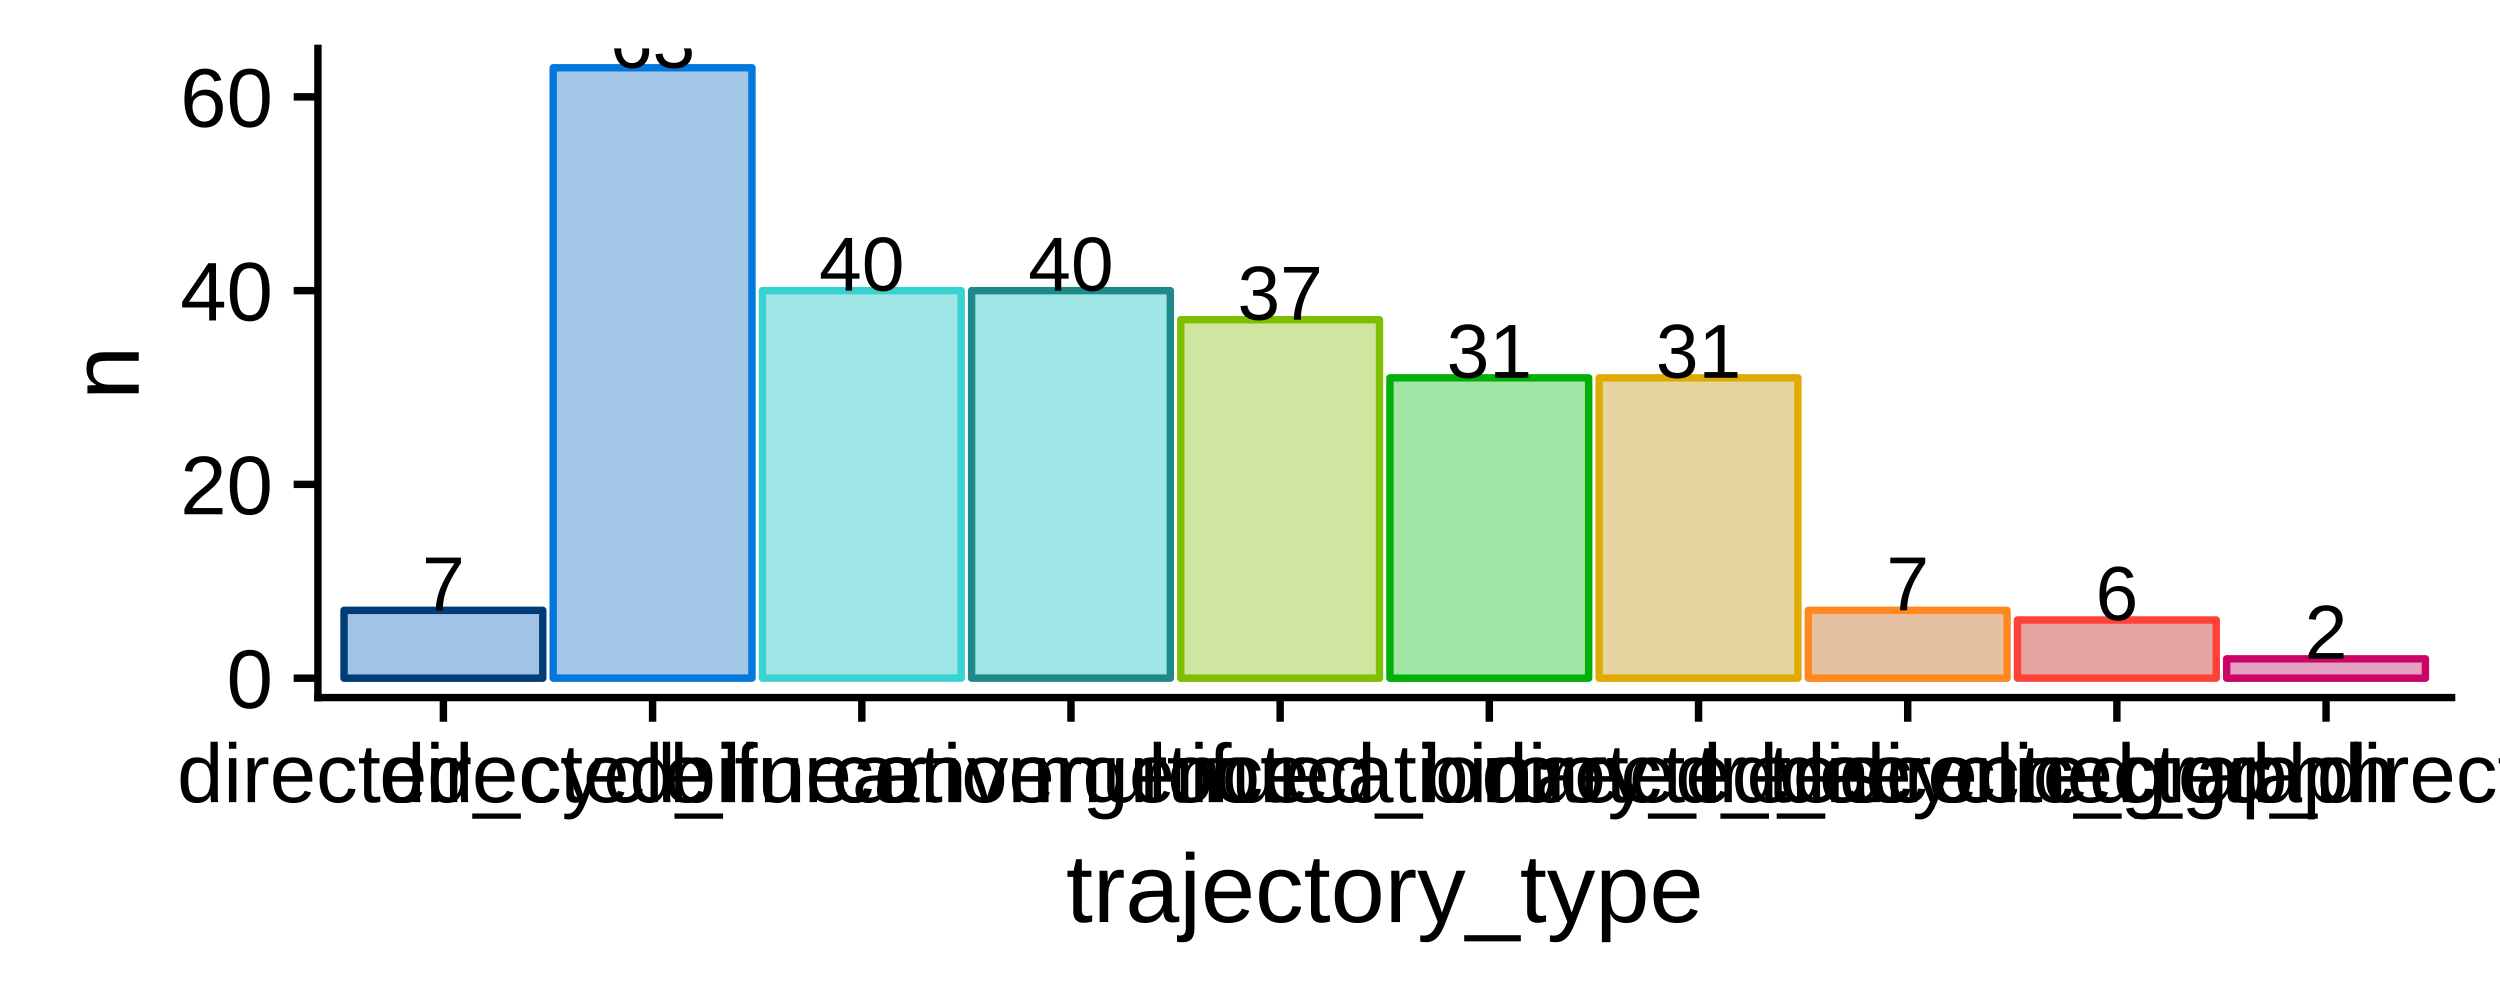
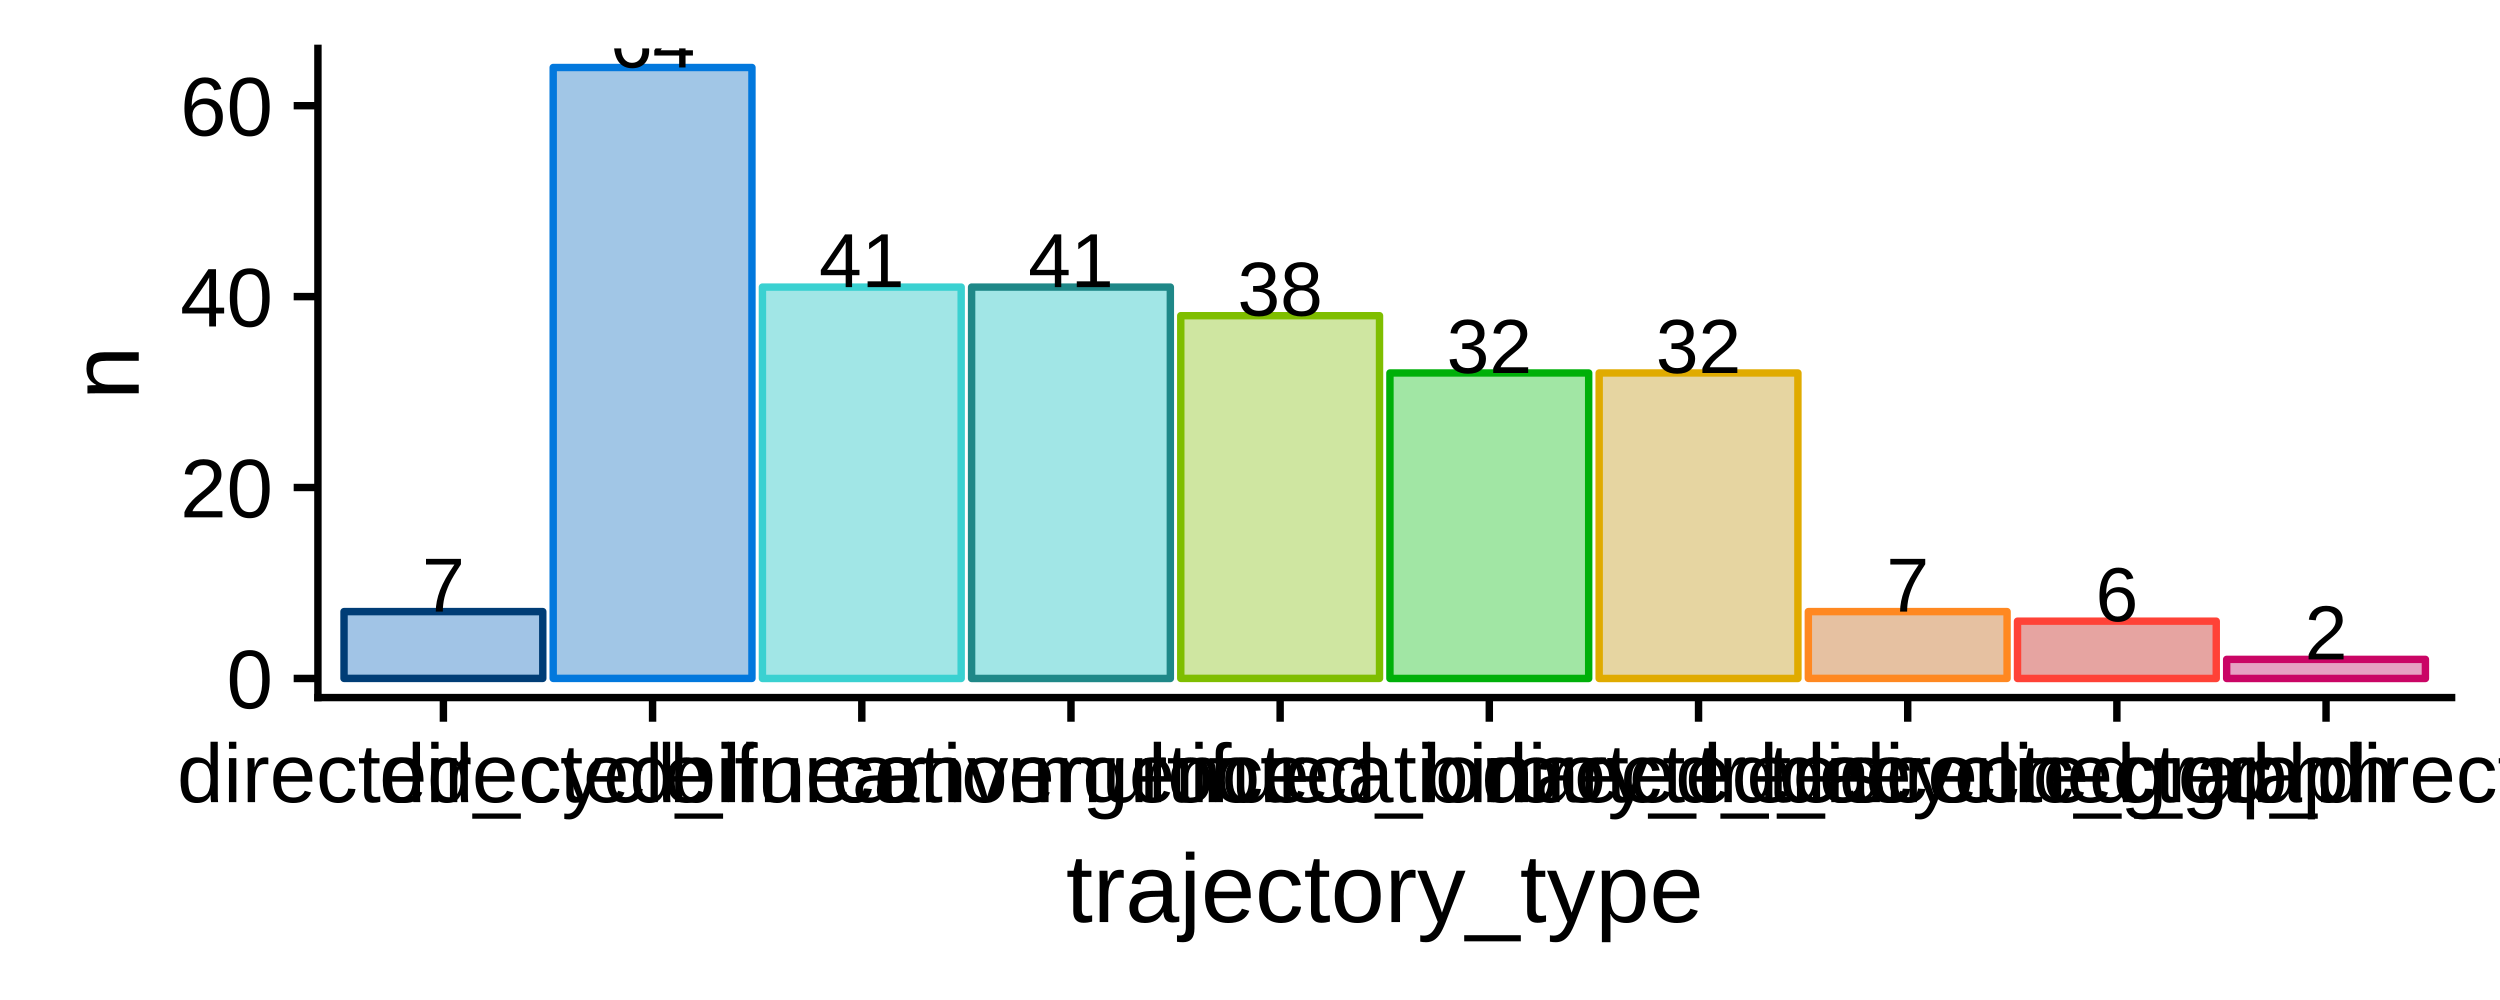
<svg xmlns="http://www.w3.org/2000/svg" viewBox="0 0 360.00 144.00">
  <defs>
    <style type="text/css">
    line, polyline, path, rect, circle {
      fill: none;
      stroke: #000000;
      stroke-linecap: round;
      stroke-linejoin: round;
      stroke-miterlimit: 10.00;
    }
  </style>
  </defs>
  <rect width="100%" height="100%" style="stroke: none; fill: #FFFFFF;" />
  <defs>
    <clipPath id="cpNDUuNzc3MnwzNTMuMDI2fDEwMC40NDV8Ni45NzM4NQ==">
      <rect x="45.78" y="6.97" width="307.25" height="93.47" />
    </clipPath>
  </defs>
-   <rect x="49.54" y="87.89" width="28.62" height="9.77" style="stroke-width: 1.07; stroke: #003D76; stroke-linecap: butt; fill: #A1C4E6;" clip-path="url(#cpNDUuNzc3MnwzNTMuMDI2fDEwMC40NDV8Ni45NzM4NQ==)" />
-   <rect x="79.66" y="9.76" width="28.62" height="87.89" style="stroke-width: 1.07; stroke: #0278DD; stroke-linecap: butt; fill: #A1C6E6;" clip-path="url(#cpNDUuNzc3MnwzNTMuMDI2fDEwMC40NDV8Ni45NzM4NQ==)" />
-   <rect x="109.79" y="41.85" width="28.62" height="55.80" style="stroke-width: 1.07; stroke: #3AD1D1; stroke-linecap: butt; fill: #A1E6E6;" clip-path="url(#cpNDUuNzc3MnwzNTMuMDI2fDEwMC40NDV8Ni45NzM4NQ==)" />
-   <rect x="139.91" y="41.85" width="28.62" height="55.80" style="stroke-width: 1.07; stroke: #1F8888; stroke-linecap: butt; fill: #A1E6E6;" clip-path="url(#cpNDUuNzc3MnwzNTMuMDI2fDEwMC40NDV8Ni45NzM4NQ==)" />
-   <rect x="170.03" y="46.04" width="28.62" height="51.62" style="stroke-width: 1.07; stroke: #7FBE00; stroke-linecap: butt; fill: #CFE6A1;" clip-path="url(#cpNDUuNzc3MnwzNTMuMDI2fDEwMC40NDV8Ni45NzM4NQ==)" />
-   <rect x="200.15" y="54.41" width="28.62" height="43.25" style="stroke-width: 1.07; stroke: #00B009; stroke-linecap: butt; fill: #A1E6A4;" clip-path="url(#cpNDUuNzc3MnwzNTMuMDI2fDEwMC40NDV8Ni45NzM4NQ==)" />
-   <rect x="230.28" y="54.41" width="28.62" height="43.25" style="stroke-width: 1.07; stroke: #E0AB00; stroke-linecap: butt; fill: #E6D5A1;" clip-path="url(#cpNDUuNzc3MnwzNTMuMDI2fDEwMC40NDV8Ni45NzM4NQ==)" />
-   <rect x="260.40" y="87.89" width="28.62" height="9.77" style="stroke-width: 1.07; stroke: #FF8821; stroke-linecap: butt; fill: #E6C1A1;" clip-path="url(#cpNDUuNzc3MnwzNTMuMDI2fDEwMC40NDV8Ni45NzM4NQ==)" />
-   <rect x="290.52" y="89.28" width="28.62" height="8.37" style="stroke-width: 1.07; stroke: #FF4237; stroke-linecap: butt; fill: #E6A4A1;" clip-path="url(#cpNDUuNzc3MnwzNTMuMDI2fDEwMC40NDV8Ni45NzM4NQ==)" />
-   <rect x="320.64" y="94.87" width="28.62" height="2.79" style="stroke-width: 1.07; stroke: #CA0565; stroke-linecap: butt; fill: #E6A1C2;" clip-path="url(#cpNDUuNzc3MnwzNTMuMDI2fDEwMC40NDV8Ni45NzM4NQ==)" />
+   <rect x="49.54" y="88.07" width="28.62" height="9.62" style="stroke-width: 1.07; stroke: #003D76; stroke-linecap: butt; fill: #A1C4E6;" clip-path="url(#cpNDUuNzc3MnwzNTMuMDI2fDEwMC40NDV8Ni45NzM4NQ==)" />
+   <rect x="79.66" y="9.72" width="28.62" height="87.97" style="stroke-width: 1.07; stroke: #0278DD; stroke-linecap: butt; fill: #A1C6E6;" clip-path="url(#cpNDUuNzc3MnwzNTMuMDI2fDEwMC40NDV8Ni45NzM4NQ==)" />
+   <rect x="109.79" y="41.34" width="28.62" height="56.36" style="stroke-width: 1.07; stroke: #3AD1D1; stroke-linecap: butt; fill: #A1E6E6;" clip-path="url(#cpNDUuNzc3MnwzNTMuMDI2fDEwMC40NDV8Ni45NzM4NQ==)" />
+   <rect x="139.91" y="41.34" width="28.62" height="56.36" style="stroke-width: 1.07; stroke: #1F8888; stroke-linecap: butt; fill: #A1E6E6;" clip-path="url(#cpNDUuNzc3MnwzNTMuMDI2fDEwMC40NDV8Ni45NzM4NQ==)" />
+   <rect x="170.03" y="45.46" width="28.62" height="52.23" style="stroke-width: 1.07; stroke: #7FBE00; stroke-linecap: butt; fill: #CFE6A1;" clip-path="url(#cpNDUuNzc3MnwzNTMuMDI2fDEwMC40NDV8Ni45NzM4NQ==)" />
+   <rect x="200.15" y="53.71" width="28.62" height="43.99" style="stroke-width: 1.07; stroke: #00B009; stroke-linecap: butt; fill: #A1E6A4;" clip-path="url(#cpNDUuNzc3MnwzNTMuMDI2fDEwMC40NDV8Ni45NzM4NQ==)" />
+   <rect x="230.28" y="53.71" width="28.62" height="43.99" style="stroke-width: 1.07; stroke: #E0AB00; stroke-linecap: butt; fill: #E6D5A1;" clip-path="url(#cpNDUuNzc3MnwzNTMuMDI2fDEwMC40NDV8Ni45NzM4NQ==)" />
+   <rect x="260.40" y="88.07" width="28.62" height="9.62" style="stroke-width: 1.07; stroke: #FF8821; stroke-linecap: butt; fill: #E6C1A1;" clip-path="url(#cpNDUuNzc3MnwzNTMuMDI2fDEwMC40NDV8Ni45NzM4NQ==)" />
+   <rect x="290.52" y="89.45" width="28.62" height="8.25" style="stroke-width: 1.07; stroke: #FF4237; stroke-linecap: butt; fill: #E6A4A1;" clip-path="url(#cpNDUuNzc3MnwzNTMuMDI2fDEwMC40NDV8Ni45NzM4NQ==)" />
+   <rect x="320.64" y="94.95" width="28.62" height="2.75" style="stroke-width: 1.07; stroke: #CA0565; stroke-linecap: butt; fill: #E6A1C2;" clip-path="url(#cpNDUuNzc3MnwzNTMuMDI2fDEwMC40NDV8Ni45NzM4NQ==)" />
  <g clip-path="url(#cpNDUuNzc3MnwzNTMuMDI2fDEwMC40NDV8Ni45NzM4NQ==)">
-     <text x="60.78" y="87.89" style="font-size: 11.04px; font-family: Arial;" textLength="6.14px" lengthAdjust="spacingAndGlyphs">7</text>
+     <text x="60.78" y="88.07" style="font-size: 11.04px; font-family: Arial;" textLength="6.14px" lengthAdjust="spacingAndGlyphs">7</text>
  </g>
  <g clip-path="url(#cpNDUuNzc3MnwzNTMuMDI2fDEwMC40NDV8Ni45NzM4NQ==)">
-     <text x="87.83" y="9.76" style="font-size: 11.04px; font-family: Arial;" textLength="12.29px" lengthAdjust="spacingAndGlyphs">63</text>
+     <text x="87.83" y="9.72" style="font-size: 11.04px; font-family: Arial;" textLength="12.29px" lengthAdjust="spacingAndGlyphs">64</text>
  </g>
  <g clip-path="url(#cpNDUuNzc3MnwzNTMuMDI2fDEwMC40NDV8Ni45NzM4NQ==)">
-     <text x="117.95" y="41.85" style="font-size: 11.04px; font-family: Arial;" textLength="12.29px" lengthAdjust="spacingAndGlyphs">40</text>
+     <text x="117.95" y="41.34" style="font-size: 11.04px; font-family: Arial;" textLength="12.29px" lengthAdjust="spacingAndGlyphs">41</text>
  </g>
  <g clip-path="url(#cpNDUuNzc3MnwzNTMuMDI2fDEwMC40NDV8Ni45NzM4NQ==)">
-     <text x="148.07" y="41.85" style="font-size: 11.04px; font-family: Arial;" textLength="12.29px" lengthAdjust="spacingAndGlyphs">40</text>
+     <text x="148.07" y="41.34" style="font-size: 11.04px; font-family: Arial;" textLength="12.29px" lengthAdjust="spacingAndGlyphs">41</text>
  </g>
  <g clip-path="url(#cpNDUuNzc3MnwzNTMuMDI2fDEwMC40NDV8Ni45NzM4NQ==)">
-     <text x="178.20" y="46.04" style="font-size: 11.04px; font-family: Arial;" textLength="12.29px" lengthAdjust="spacingAndGlyphs">37</text>
+     <text x="178.20" y="45.46" style="font-size: 11.04px; font-family: Arial;" textLength="12.29px" lengthAdjust="spacingAndGlyphs">38</text>
  </g>
  <g clip-path="url(#cpNDUuNzc3MnwzNTMuMDI2fDEwMC40NDV8Ni45NzM4NQ==)">
-     <text x="208.32" y="54.41" style="font-size: 11.04px; font-family: Arial;" textLength="12.29px" lengthAdjust="spacingAndGlyphs">31</text>
+     <text x="208.32" y="53.71" style="font-size: 11.04px; font-family: Arial;" textLength="12.29px" lengthAdjust="spacingAndGlyphs">32</text>
  </g>
  <g clip-path="url(#cpNDUuNzc3MnwzNTMuMDI2fDEwMC40NDV8Ni45NzM4NQ==)">
-     <text x="238.44" y="54.41" style="font-size: 11.04px; font-family: Arial;" textLength="12.29px" lengthAdjust="spacingAndGlyphs">31</text>
+     <text x="238.44" y="53.71" style="font-size: 11.04px; font-family: Arial;" textLength="12.29px" lengthAdjust="spacingAndGlyphs">32</text>
  </g>
  <g clip-path="url(#cpNDUuNzc3MnwzNTMuMDI2fDEwMC40NDV8Ni45NzM4NQ==)">
-     <text x="271.64" y="87.89" style="font-size: 11.04px; font-family: Arial;" textLength="6.14px" lengthAdjust="spacingAndGlyphs">7</text>
+     <text x="271.64" y="88.07" style="font-size: 11.04px; font-family: Arial;" textLength="6.14px" lengthAdjust="spacingAndGlyphs">7</text>
  </g>
  <g clip-path="url(#cpNDUuNzc3MnwzNTMuMDI2fDEwMC40NDV8Ni45NzM4NQ==)">
-     <text x="301.76" y="89.28" style="font-size: 11.04px; font-family: Arial;" textLength="6.14px" lengthAdjust="spacingAndGlyphs">6</text>
+     <text x="301.76" y="89.45" style="font-size: 11.04px; font-family: Arial;" textLength="6.14px" lengthAdjust="spacingAndGlyphs">6</text>
  </g>
  <g clip-path="url(#cpNDUuNzc3MnwzNTMuMDI2fDEwMC40NDV8Ni45NzM4NQ==)">
-     <text x="331.88" y="94.87" style="font-size: 11.04px; font-family: Arial;" textLength="6.14px" lengthAdjust="spacingAndGlyphs">2</text>
+     <text x="331.88" y="94.95" style="font-size: 11.04px; font-family: Arial;" textLength="6.14px" lengthAdjust="spacingAndGlyphs">2</text>
  </g>
  <defs>
    <clipPath id="cpMHwzNjB8MTQ0fDA=">
      <rect x="0.00" y="0.00" width="360.00" height="144.00" />
    </clipPath>
  </defs>
  <polyline points="45.78,100.45 45.78,6.97 " style="stroke-width: 1.07; stroke-linecap: square;" clip-path="url(#cpMHwzNjB8MTQ0fDA=)" />
  <g clip-path="url(#cpMHwzNjB8MTQ0fDA=)">
-     <text x="32.63" y="101.95" style="font-size: 12.00px; font-family: Arial;" textLength="6.67px" lengthAdjust="spacingAndGlyphs">0</text>
+     <text x="32.63" y="101.99" style="font-size: 12.00px; font-family: Arial;" textLength="6.67px" lengthAdjust="spacingAndGlyphs">0</text>
  </g>
  <g clip-path="url(#cpMHwzNjB8MTQ0fDA=)">
-     <text x="25.95" y="74.05" style="font-size: 12.00px; font-family: Arial;" textLength="13.35px" lengthAdjust="spacingAndGlyphs">20</text>
+     <text x="25.95" y="74.50" style="font-size: 12.00px; font-family: Arial;" textLength="13.35px" lengthAdjust="spacingAndGlyphs">20</text>
  </g>
  <g clip-path="url(#cpMHwzNjB8MTQ0fDA=)">
-     <text x="25.95" y="46.15" style="font-size: 12.00px; font-family: Arial;" textLength="13.35px" lengthAdjust="spacingAndGlyphs">40</text>
+     <text x="25.95" y="47.01" style="font-size: 12.00px; font-family: Arial;" textLength="13.35px" lengthAdjust="spacingAndGlyphs">40</text>
  </g>
  <g clip-path="url(#cpMHwzNjB8MTQ0fDA=)">
-     <text x="25.95" y="18.25" style="font-size: 12.00px; font-family: Arial;" textLength="13.35px" lengthAdjust="spacingAndGlyphs">60</text>
+     <text x="25.95" y="19.52" style="font-size: 12.00px; font-family: Arial;" textLength="13.35px" lengthAdjust="spacingAndGlyphs">60</text>
  </g>
-   <polyline points="42.29,97.66 45.78,97.66 " style="stroke-width: 1.07; stroke-linecap: butt;" clip-path="url(#cpMHwzNjB8MTQ0fDA=)" />
-   <polyline points="42.29,69.75 45.78,69.75 " style="stroke-width: 1.07; stroke-linecap: butt;" clip-path="url(#cpMHwzNjB8MTQ0fDA=)" />
-   <polyline points="42.29,41.85 45.78,41.85 " style="stroke-width: 1.07; stroke-linecap: butt;" clip-path="url(#cpMHwzNjB8MTQ0fDA=)" />
-   <polyline points="42.29,13.95 45.78,13.95 " style="stroke-width: 1.07; stroke-linecap: butt;" clip-path="url(#cpMHwzNjB8MTQ0fDA=)" />
+   <polyline points="42.29,97.70 45.78,97.70 " style="stroke-width: 1.07; stroke-linecap: butt;" clip-path="url(#cpMHwzNjB8MTQ0fDA=)" />
+   <polyline points="42.29,70.20 45.78,70.20 " style="stroke-width: 1.07; stroke-linecap: butt;" clip-path="url(#cpMHwzNjB8MTQ0fDA=)" />
+   <polyline points="42.29,42.71 45.78,42.71 " style="stroke-width: 1.07; stroke-linecap: butt;" clip-path="url(#cpMHwzNjB8MTQ0fDA=)" />
+   <polyline points="42.29,15.22 45.78,15.22 " style="stroke-width: 1.07; stroke-linecap: butt;" clip-path="url(#cpMHwzNjB8MTQ0fDA=)" />
  <polyline points="45.78,100.45 353.03,100.45 " style="stroke-width: 1.07; stroke-linecap: square;" clip-path="url(#cpMHwzNjB8MTQ0fDA=)" />
  <polyline points="63.85,103.93 63.85,100.45 " style="stroke-width: 1.07; stroke-linecap: butt;" clip-path="url(#cpMHwzNjB8MTQ0fDA=)" />
  <polyline points="93.97,103.93 93.97,100.45 " style="stroke-width: 1.07; stroke-linecap: butt;" clip-path="url(#cpMHwzNjB8MTQ0fDA=)" />
  <polyline points="124.10,103.93 124.10,100.45 " style="stroke-width: 1.07; stroke-linecap: butt;" clip-path="url(#cpMHwzNjB8MTQ0fDA=)" />
  <polyline points="154.22,103.93 154.22,100.45 " style="stroke-width: 1.07; stroke-linecap: butt;" clip-path="url(#cpMHwzNjB8MTQ0fDA=)" />
  <polyline points="184.34,103.93 184.34,100.45 " style="stroke-width: 1.07; stroke-linecap: butt;" clip-path="url(#cpMHwzNjB8MTQ0fDA=)" />
  <polyline points="214.46,103.93 214.46,100.45 " style="stroke-width: 1.07; stroke-linecap: butt;" clip-path="url(#cpMHwzNjB8MTQ0fDA=)" />
  <polyline points="244.59,103.93 244.59,100.45 " style="stroke-width: 1.07; stroke-linecap: butt;" clip-path="url(#cpMHwzNjB8MTQ0fDA=)" />
  <polyline points="274.71,103.93 274.71,100.45 " style="stroke-width: 1.07; stroke-linecap: butt;" clip-path="url(#cpMHwzNjB8MTQ0fDA=)" />
  <polyline points="304.83,103.93 304.83,100.45 " style="stroke-width: 1.07; stroke-linecap: butt;" clip-path="url(#cpMHwzNjB8MTQ0fDA=)" />
  <polyline points="334.95,103.93 334.95,100.45 " style="stroke-width: 1.07; stroke-linecap: butt;" clip-path="url(#cpMHwzNjB8MTQ0fDA=)" />
  <g clip-path="url(#cpMHwzNjB8MTQ0fDA=)">
    <text x="25.50" y="115.51" style="font-size: 12.00px; font-family: Arial;" textLength="76.71px" lengthAdjust="spacingAndGlyphs">directed_cycle</text>
  </g>
  <g clip-path="url(#cpMHwzNjB8MTQ0fDA=)">
    <text x="54.62" y="115.51" style="font-size: 12.00px; font-family: Arial;" textLength="78.71px" lengthAdjust="spacingAndGlyphs">directed_linear</text>
  </g>
  <g clip-path="url(#cpMHwzNjB8MTQ0fDA=)">
    <text x="96.41" y="115.51" style="font-size: 12.00px; font-family: Arial;" textLength="55.37px" lengthAdjust="spacingAndGlyphs">bifurcation</text>
  </g>
  <g clip-path="url(#cpMHwzNjB8MTQ0fDA=)">
    <text x="119.86" y="115.51" style="font-size: 12.00px; font-family: Arial;" textLength="68.71px" lengthAdjust="spacingAndGlyphs">convergence</text>
  </g>
  <g clip-path="url(#cpMHwzNjB8MTQ0fDA=)">
    <text x="148.66" y="115.51" style="font-size: 12.00px; font-family: Arial;" textLength="71.36px" lengthAdjust="spacingAndGlyphs">multifurcation</text>
  </g>
  <g clip-path="url(#cpMHwzNjB8MTQ0fDA=)">
    <text x="164.10" y="115.51" style="font-size: 12.00px; font-family: Arial;" textLength="100.73px" lengthAdjust="spacingAndGlyphs">rooted_binary_tree</text>
  </g>
  <g clip-path="url(#cpMHwzNjB8MTQ0fDA=)">
    <text x="213.90" y="115.51" style="font-size: 12.00px; font-family: Arial;" textLength="61.38px" lengthAdjust="spacingAndGlyphs">rooted_tree</text>
  </g>
  <g clip-path="url(#cpMHwzNjB8MTQ0fDA=)">
    <text x="213.34" y="115.51" style="font-size: 12.00px; font-family: Arial;" textLength="122.74px" lengthAdjust="spacingAndGlyphs">directed_acyclic_graph</text>
  </g>
  <g clip-path="url(#cpMHwzNjB8MTQ0fDA=)">
    <text x="264.80" y="115.51" style="font-size: 12.00px; font-family: Arial;" textLength="80.06px" lengthAdjust="spacingAndGlyphs">directed_graph</text>
  </g>
  <g clip-path="url(#cpMHwzNjB8MTQ0fDA=)">
    <text x="256.23" y="115.51" style="font-size: 12.00px; font-family: Arial;" textLength="157.45px" lengthAdjust="spacingAndGlyphs">disconnected_directed_graph</text>
  </g>
  <g clip-path="url(#cpMHwzNjB8MTQ0fDA=)">
    <text x="153.49" y="132.77" style="font-size: 14.00px; font-family: Arial;" textLength="91.82px" lengthAdjust="spacingAndGlyphs">trajectory_type</text>
  </g>
  <g clip-path="url(#cpMHwzNjB8MTQ0fDA=)">
    <text transform="translate(19.98,57.60) rotate(-90)" style="font-size: 14.00px; font-family: Arial;" textLength="7.79px" lengthAdjust="spacingAndGlyphs">n</text>
  </g>
</svg>
